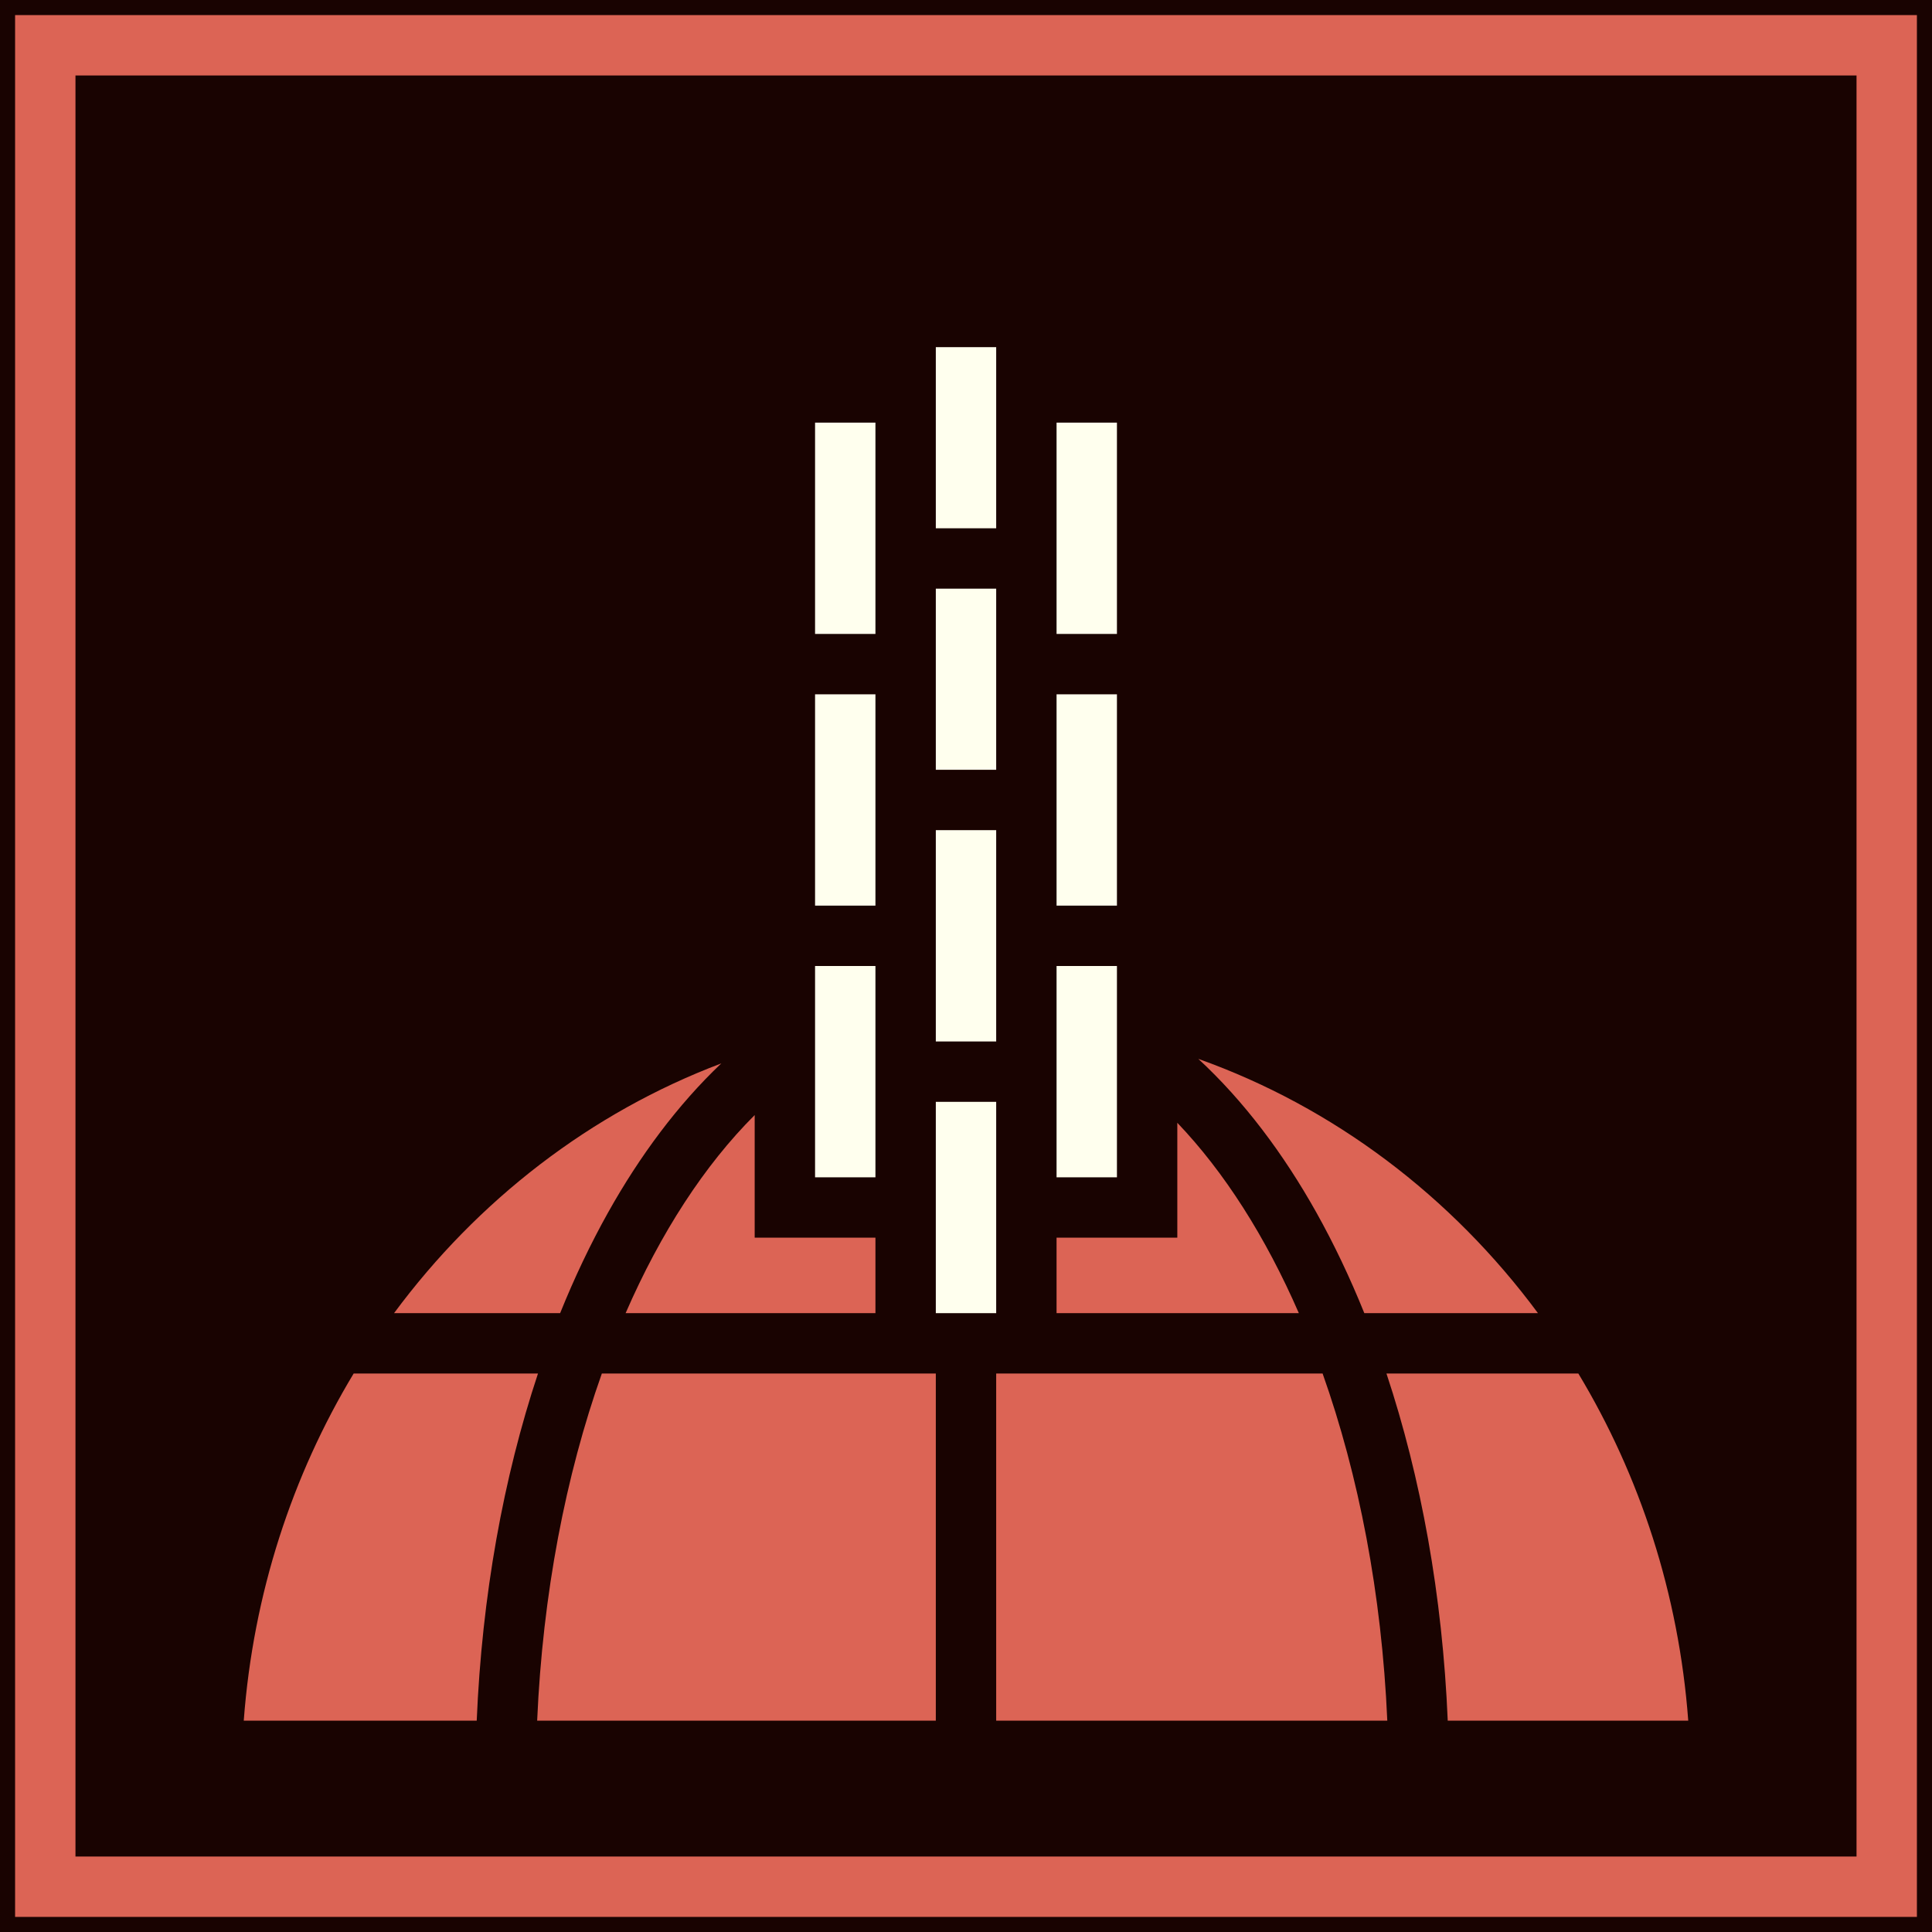
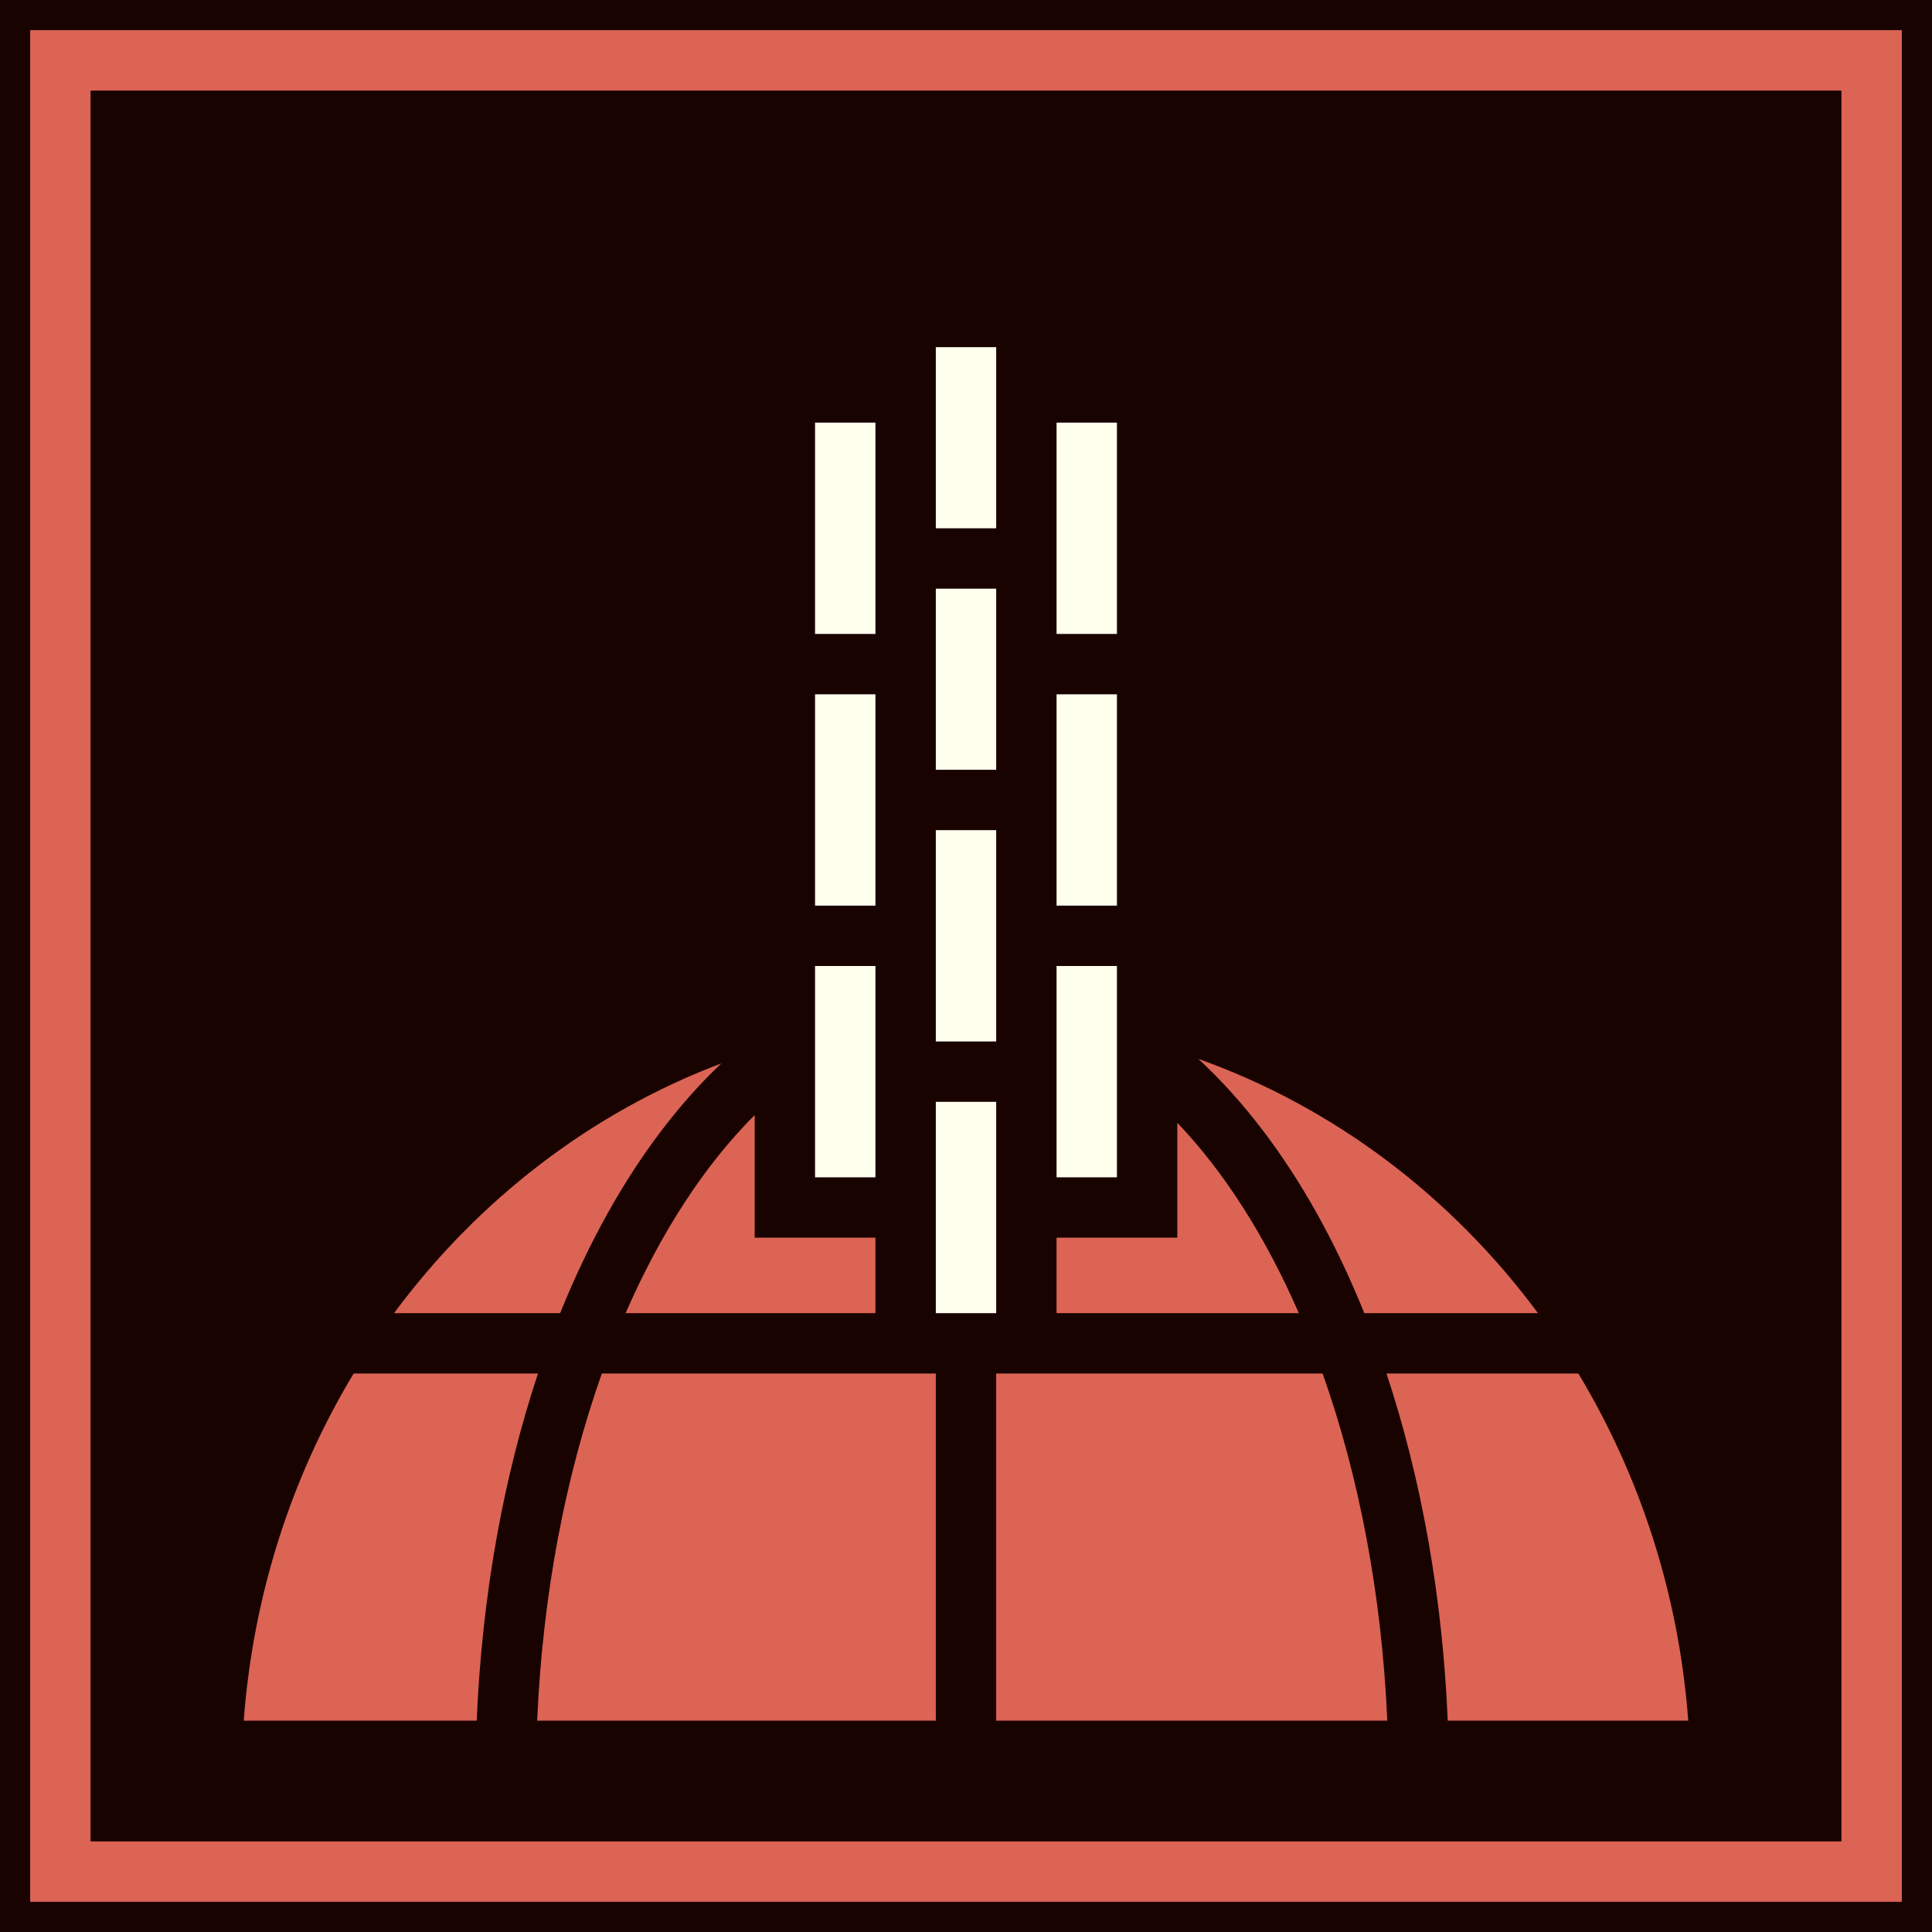
<svg xmlns="http://www.w3.org/2000/svg" viewBox="0 0 256 256">
  <path fill="#190301" d="M0,0h256v256h-256z" />
  <path fill="#FFFFEE" d="M132 174H124V146H132V174ZM116 156H108V128H116V156ZM148 156H140V128H148V156ZM132 138H124V110H132V138ZM116 120H108V92H116V120ZM148 120H140V92H148V120ZM132 102H124V78H132V102ZM116 84H108V56H116V84ZM148 84H140V56H148V84ZM132 70H124V46H132V70Z" />
  <path fill="#DC6455" d="M71.286 182C66.707 195.791 63.863 211.427 63.167 228H32.298C33.551 211.171 38.726 195.501 46.86 182H71.286ZM124 228H71.176C71.913 211.171 74.96 195.501 79.747 182H124V228ZM175.253 182C180.04 195.501 183.086 211.171 183.824 228H132V182H175.253ZM209.14 182C217.274 195.501 222.449 211.171 223.702 228H191.833C191.137 211.427 188.293 195.791 183.714 182H209.14ZM95.574 140.907C89.829 146.361 84.789 153.129 80.566 160.677C78.247 164.823 76.125 169.279 74.221 174H52.213C63.29 159.034 78.283 147.434 95.574 140.907ZM100 164H116V174H82.897C87.542 163.335 93.358 154.38 100 147.752V164ZM158.782 140.305C176.767 146.706 192.362 158.562 203.788 174H180.779C178.875 169.279 176.753 164.823 174.434 160.677C170.054 152.849 164.796 145.859 158.782 140.305ZM156 148.775C162.226 155.291 167.693 163.874 172.104 174H140V164H156V148.775Z" />
-   <rect x="6" y="6" width="244" height="244" fill="none" stroke="#DC6455" stroke-width="8" />
+   <rect x="8" y="8" width="240" height="240" fill="none" stroke="#DC6455" stroke-width="8" />
</svg>
